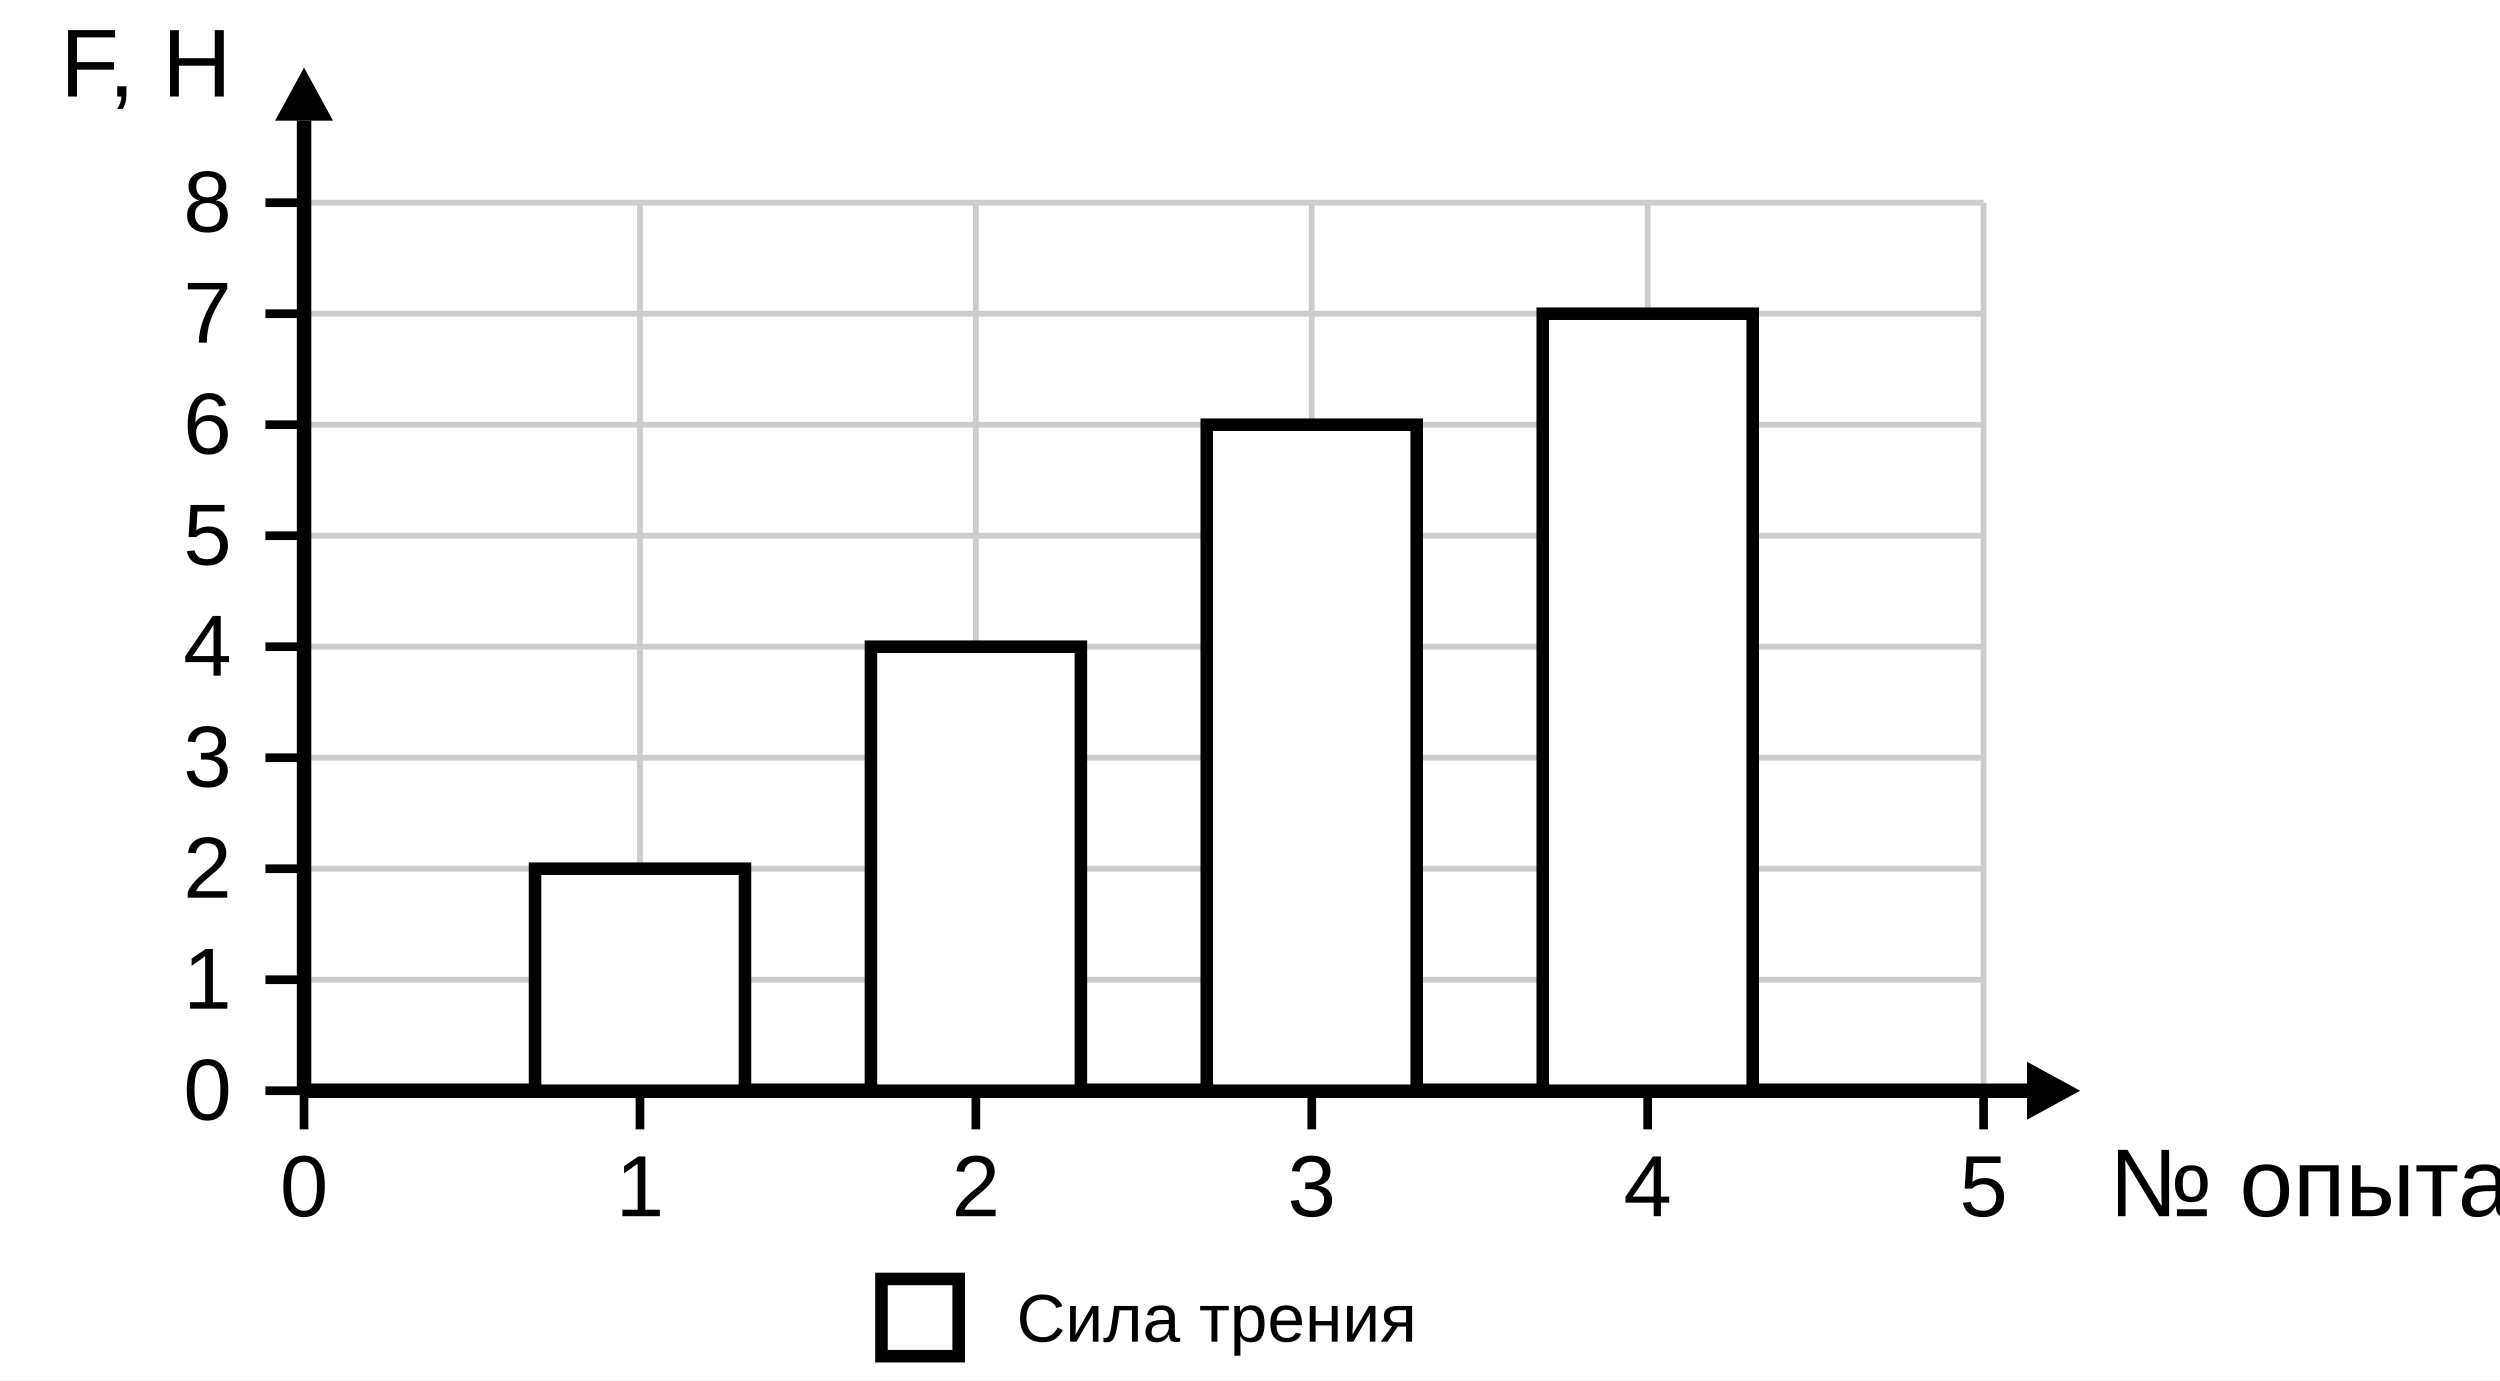
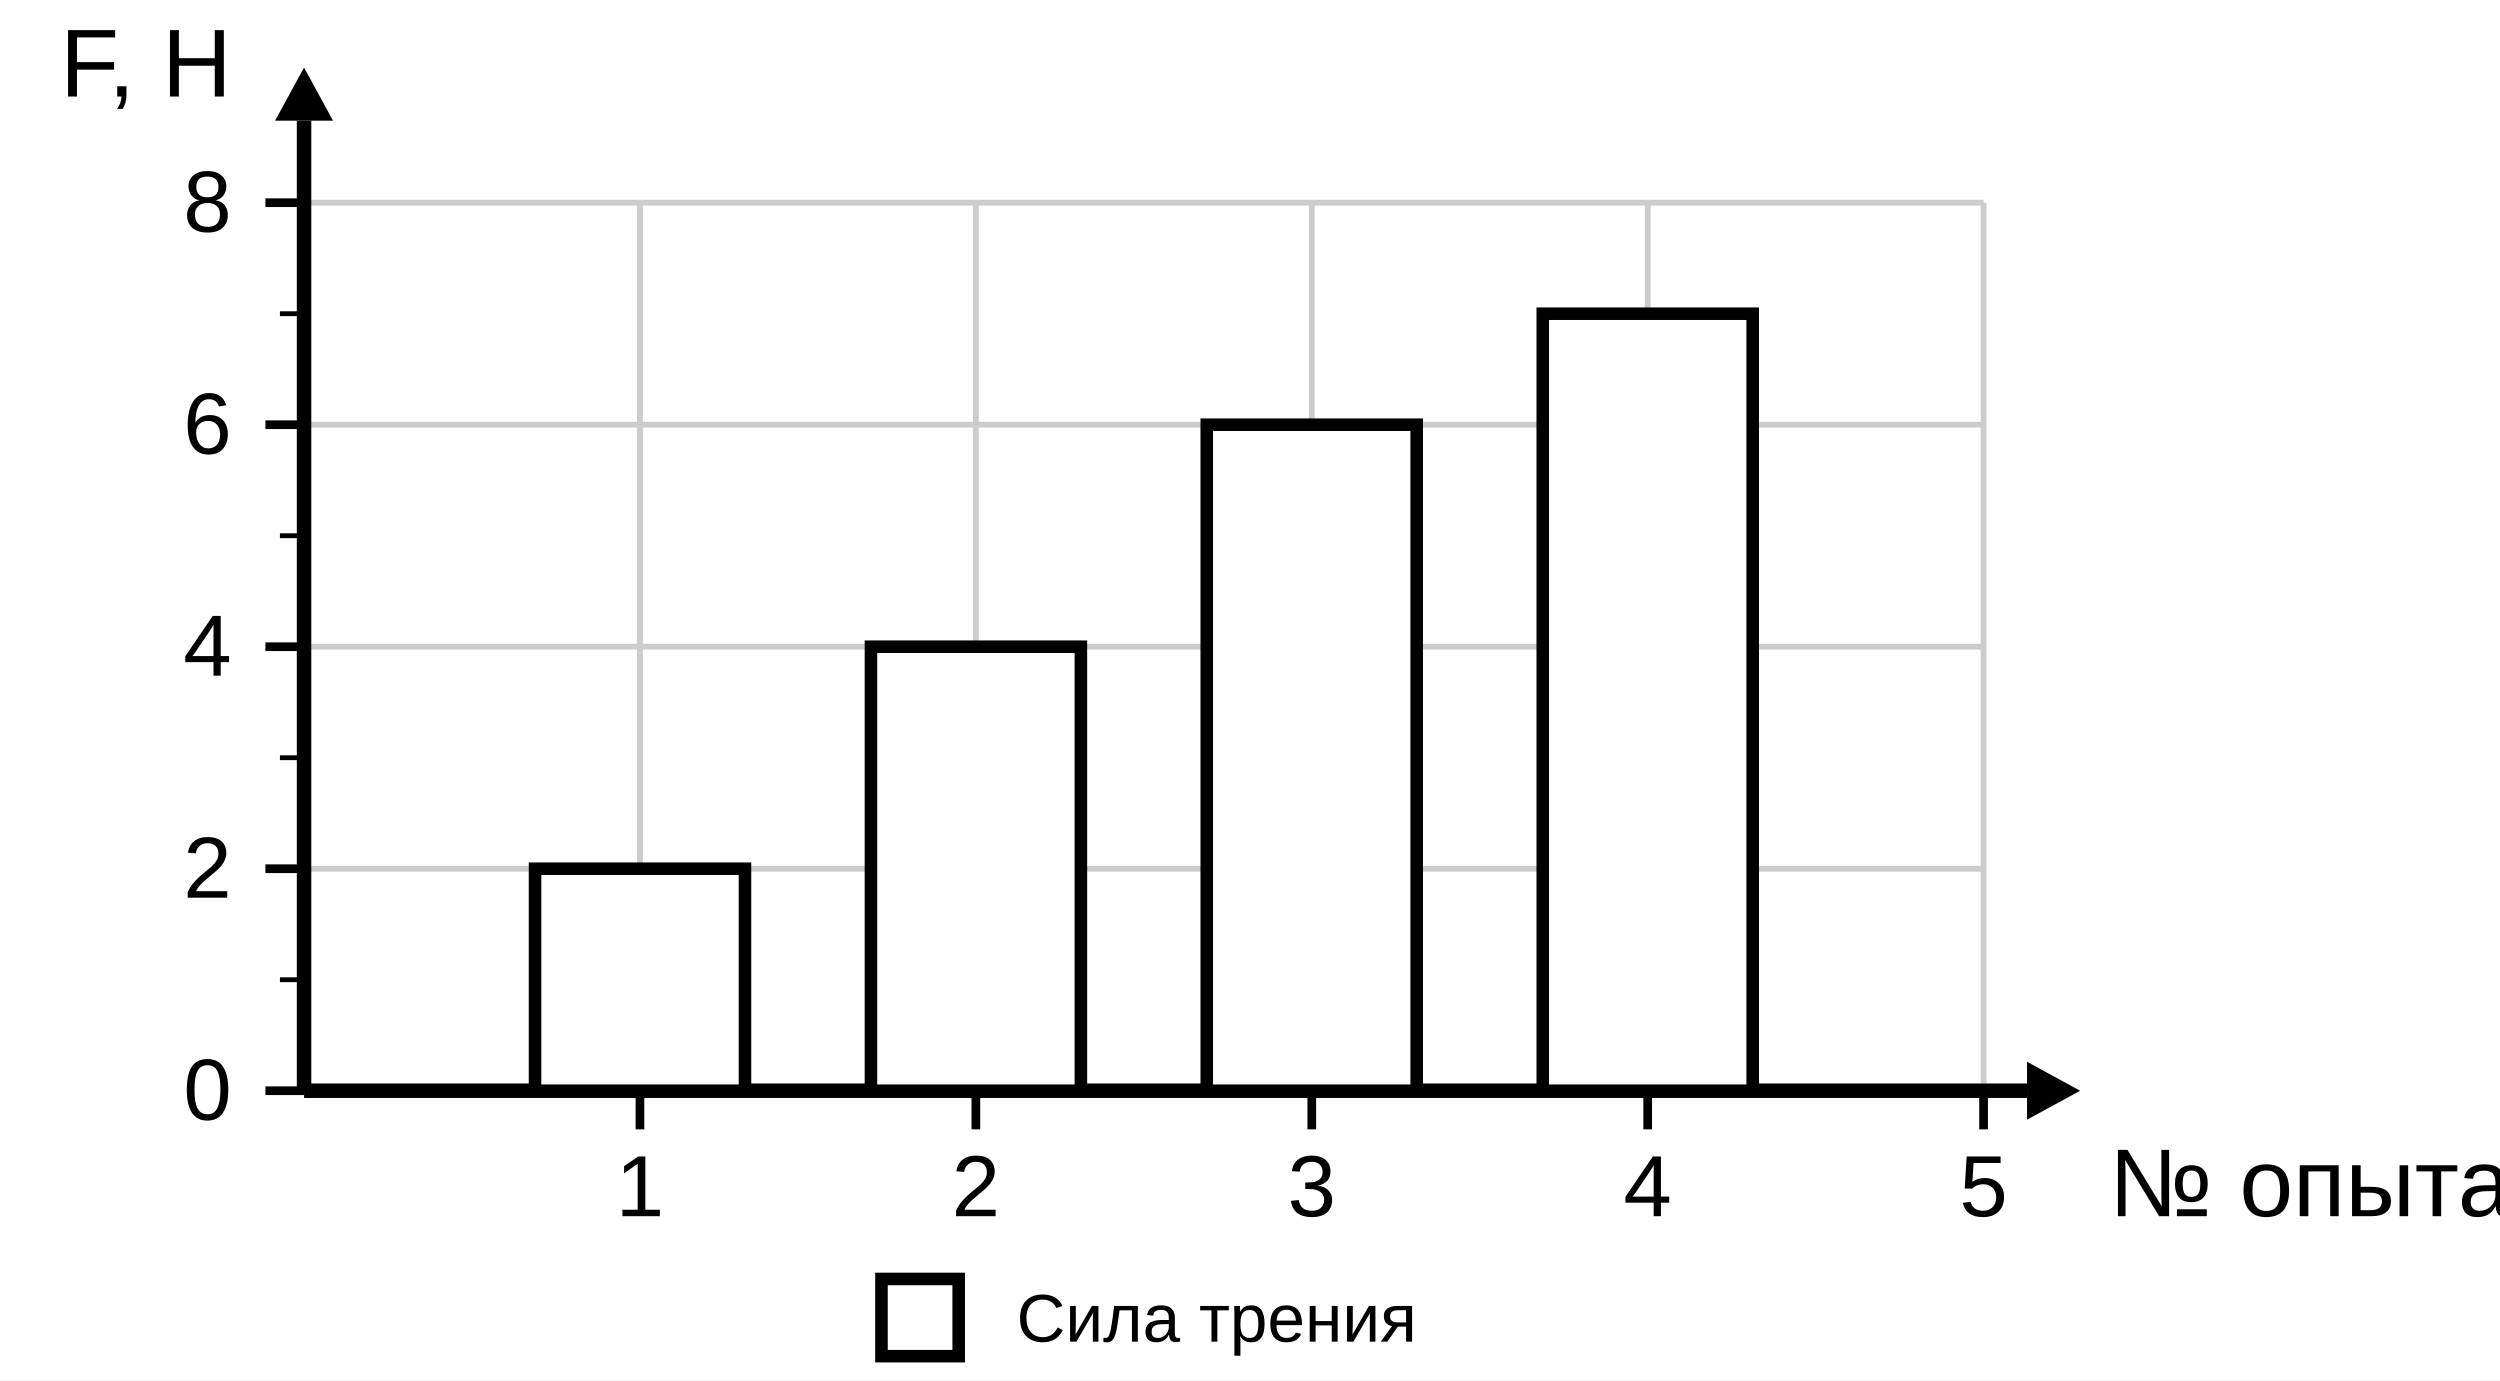
<svg xmlns="http://www.w3.org/2000/svg" class="visual-svg" viewBox="-31.5 -21 259 143" font-family="PT Sans, Segoe UI, Verdana, Arial, sans-serif" width="388.5" height="214.5">
  <rect x="-31.5" y="-21" width="259" height="143" fill="#fff" />
  <line x1="0" y1="0" x2="0" y2="92" fill="none" stroke="#ccc" stroke-width="0.6" />
  <line x1="34.8" y1="0" x2="34.8" y2="92" fill="none" stroke="#ccc" stroke-width="0.6" />
  <line x1="69.6" y1="0" x2="69.6" y2="92" fill="none" stroke="#ccc" stroke-width="0.6" />
  <line x1="104.4" y1="0" x2="104.4" y2="92" fill="none" stroke="#ccc" stroke-width="0.6" />
  <line x1="139.2" y1="0" x2="139.2" y2="92" fill="none" stroke="#ccc" stroke-width="0.6" />
  <line x1="174" y1="0" x2="174" y2="92" fill="none" stroke="#ccc" stroke-width="0.6" />
  <line x1="0" y1="92" x2="174" y2="92" fill="none" stroke="#ccc" stroke-width="0.6" />
-   <line x1="0" y1="80.5" x2="174" y2="80.5" fill="none" stroke="#ccc" stroke-width="0.6" />
  <line x1="0" y1="69" x2="174" y2="69" fill="none" stroke="#ccc" stroke-width="0.6" />
-   <line x1="0" y1="57.5" x2="174" y2="57.5" fill="none" stroke="#ccc" stroke-width="0.6" />
  <line x1="0" y1="46" x2="174" y2="46" fill="none" stroke="#ccc" stroke-width="0.6" />
-   <line x1="0" y1="34.5" x2="174" y2="34.5" fill="none" stroke="#ccc" stroke-width="0.6" />
  <line x1="0" y1="23" x2="174" y2="23" fill="none" stroke="#ccc" stroke-width="0.6" />
-   <line x1="0" y1="11.5" x2="174" y2="11.5" fill="none" stroke="#ccc" stroke-width="0.6" />
  <line x1="0" y1="0" x2="174" y2="0" fill="none" stroke="#ccc" stroke-width="0.6" />
  <line x1="0" y1="92" x2="178.5" y2="92" fill="none" stroke="#000" stroke-width="1.5" />
  <polygon points="184,92 178.5,89 178.5,95" fill="#000" />
  <line x1="0" y1="92" x2="0" y2="-8.5" fill="none" stroke="#000" stroke-width="1.5" />
  <polygon points="0,-14 -3,-8.5 3,-8.5" fill="#000" />
  <text x="187" y="105" fill="#000" font-size="10">№ опыта</text>
  <text x="-7.5" y="-11" text-anchor="end" fill="#000" font-size="10">F, Н</text>
-   <line x1="0" y1="92" x2="0" y2="96" fill="none" stroke="#000" stroke-width="0.9" />
-   <text x="0" y="105" text-anchor="middle" fill="#000" font-size="9">0</text>
  <line x1="34.8" y1="92" x2="34.8" y2="96" fill="none" stroke="#000" stroke-width="0.9" />
-   <text x="34.8" y="105" text-anchor="middle" fill="#000" font-size="9">1</text>
  <line x1="69.6" y1="92" x2="69.6" y2="96" fill="none" stroke="#000" stroke-width="0.9" />
-   <text x="69.6" y="105" text-anchor="middle" fill="#000" font-size="9">2</text>
  <line x1="104.4" y1="92" x2="104.4" y2="96" fill="none" stroke="#000" stroke-width="0.9" />
-   <text x="104.4" y="105" text-anchor="middle" fill="#000" font-size="9">3</text>
  <line x1="139.2" y1="92" x2="139.2" y2="96" fill="none" stroke="#000" stroke-width="0.9" />
-   <text x="139.2" y="105" text-anchor="middle" fill="#000" font-size="9">4</text>
  <line x1="174" y1="92" x2="174" y2="96" fill="none" stroke="#000" stroke-width="0.9" />
-   <text x="174" y="105" text-anchor="middle" fill="#000" font-size="9">5</text>
  <line x1="0" y1="92" x2="-4" y2="92" fill="none" stroke="#000" stroke-width="0.9" />
-   <text x="-7.5" y="95" text-anchor="end" fill="#000" font-size="9">0</text>
-   <line x1="0" y1="80.5" x2="-4" y2="80.5" fill="none" stroke="#000" stroke-width="0.9" />
-   <text x="-7.5" y="83.5" text-anchor="end" fill="#000" font-size="9">1</text>
+   <line x1="0" y1="80.5" x2="-2.5" y2="80.5" fill="none" stroke="#000" stroke-width="0.5" />
  <line x1="0" y1="69" x2="-4" y2="69" fill="none" stroke="#000" stroke-width="0.9" />
-   <text x="-7.5" y="72" text-anchor="end" fill="#000" font-size="9">2</text>
-   <line x1="0" y1="57.5" x2="-4" y2="57.5" fill="none" stroke="#000" stroke-width="0.9" />
-   <text x="-7.5" y="60.5" text-anchor="end" fill="#000" font-size="9">3</text>
+   <line x1="0" y1="57.5" x2="-2.5" y2="57.5" fill="none" stroke="#000" stroke-width="0.5" />
  <line x1="0" y1="46" x2="-4" y2="46" fill="none" stroke="#000" stroke-width="0.9" />
-   <text x="-7.5" y="49" text-anchor="end" fill="#000" font-size="9">4</text>
-   <line x1="0" y1="34.5" x2="-4" y2="34.5" fill="none" stroke="#000" stroke-width="0.9" />
-   <text x="-7.5" y="37.5" text-anchor="end" fill="#000" font-size="9">5</text>
+   <line x1="0" y1="34.5" x2="-2.5" y2="34.5" fill="none" stroke="#000" stroke-width="0.5" />
  <line x1="0" y1="23" x2="-4" y2="23" fill="none" stroke="#000" stroke-width="0.9" />
-   <text x="-7.5" y="26" text-anchor="end" fill="#000" font-size="9">6</text>
-   <line x1="0" y1="11.5" x2="-4" y2="11.5" fill="none" stroke="#000" stroke-width="0.9" />
-   <text x="-7.5" y="14.5" text-anchor="end" fill="#000" font-size="9">7</text>
+   <line x1="0" y1="11.5" x2="-2.5" y2="11.5" fill="none" stroke="#000" stroke-width="0.5" />
  <line x1="0" y1="0" x2="-4" y2="0" fill="none" stroke="#000" stroke-width="0.9" />
-   <text x="-7.5" y="3" text-anchor="end" fill="#000" font-size="9">8</text>
  <rect x="23.93" y="69" width="21.75" height="23" fill="#fff" stroke="#000" stroke-width="1.3" />
  <rect x="58.73" y="46" width="21.75" height="46" fill="#fff" stroke="#000" stroke-width="1.3" />
  <rect x="93.52" y="23" width="21.75" height="69" fill="#fff" stroke="#000" stroke-width="1.3" />
  <rect x="128.33" y="11.5" width="21.75" height="80.5" fill="#fff" stroke="#000" stroke-width="1.3" />
+   <text x="34.8" y="105" text-anchor="middle" fill="#fff" stroke="#fff" stroke-width="2.4" font-size="9">1</text>
+   <text x="34.8" y="105" text-anchor="middle" fill="#000" font-size="9">1</text>
+   <text x="69.6" y="105" text-anchor="middle" fill="#fff" stroke="#fff" stroke-width="2.4" font-size="9">2</text>
+   <text x="69.6" y="105" text-anchor="middle" fill="#000" font-size="9">2</text>
+   <text x="104.4" y="105" text-anchor="middle" fill="#fff" stroke="#fff" stroke-width="2.4" font-size="9">3</text>
+   <text x="104.4" y="105" text-anchor="middle" fill="#000" font-size="9">3</text>
+   <text x="139.2" y="105" text-anchor="middle" fill="#fff" stroke="#fff" stroke-width="2.4" font-size="9">4</text>
+   <text x="139.2" y="105" text-anchor="middle" fill="#000" font-size="9">4</text>
+   <text x="174" y="105" text-anchor="middle" fill="#fff" stroke="#fff" stroke-width="2.4" font-size="9">5</text>
+   <text x="174" y="105" text-anchor="middle" fill="#000" font-size="9">5</text>
+   <text x="-7.5" y="95" text-anchor="end" fill="#fff" stroke="#fff" stroke-width="2.4" font-size="9">0</text>
+   <text x="-7.5" y="95" text-anchor="end" fill="#000" font-size="9">0</text>
+   <text x="-7.5" y="72" text-anchor="end" fill="#fff" stroke="#fff" stroke-width="2.4" font-size="9">2</text>
+   <text x="-7.5" y="72" text-anchor="end" fill="#000" font-size="9">2</text>
+   <text x="-7.5" y="49" text-anchor="end" fill="#fff" stroke="#fff" stroke-width="2.4" font-size="9">4</text>
+   <text x="-7.5" y="49" text-anchor="end" fill="#000" font-size="9">4</text>
+   <text x="-7.5" y="26" text-anchor="end" fill="#fff" stroke="#fff" stroke-width="2.4" font-size="9">6</text>
+   <text x="-7.5" y="26" text-anchor="end" fill="#000" font-size="9">6</text>
+   <text x="-7.5" y="3" text-anchor="end" fill="#fff" stroke="#fff" stroke-width="2.4" font-size="9">8</text>
+   <text x="-7.5" y="3" text-anchor="end" fill="#000" font-size="9">8</text>
  <rect x="59.82" y="111.5" width="8" height="8" fill="#fff" stroke="#000" stroke-width="1.3" />
  <text x="73.82" y="118" fill="#000" font-size="7">Сила трения</text>
</svg>
